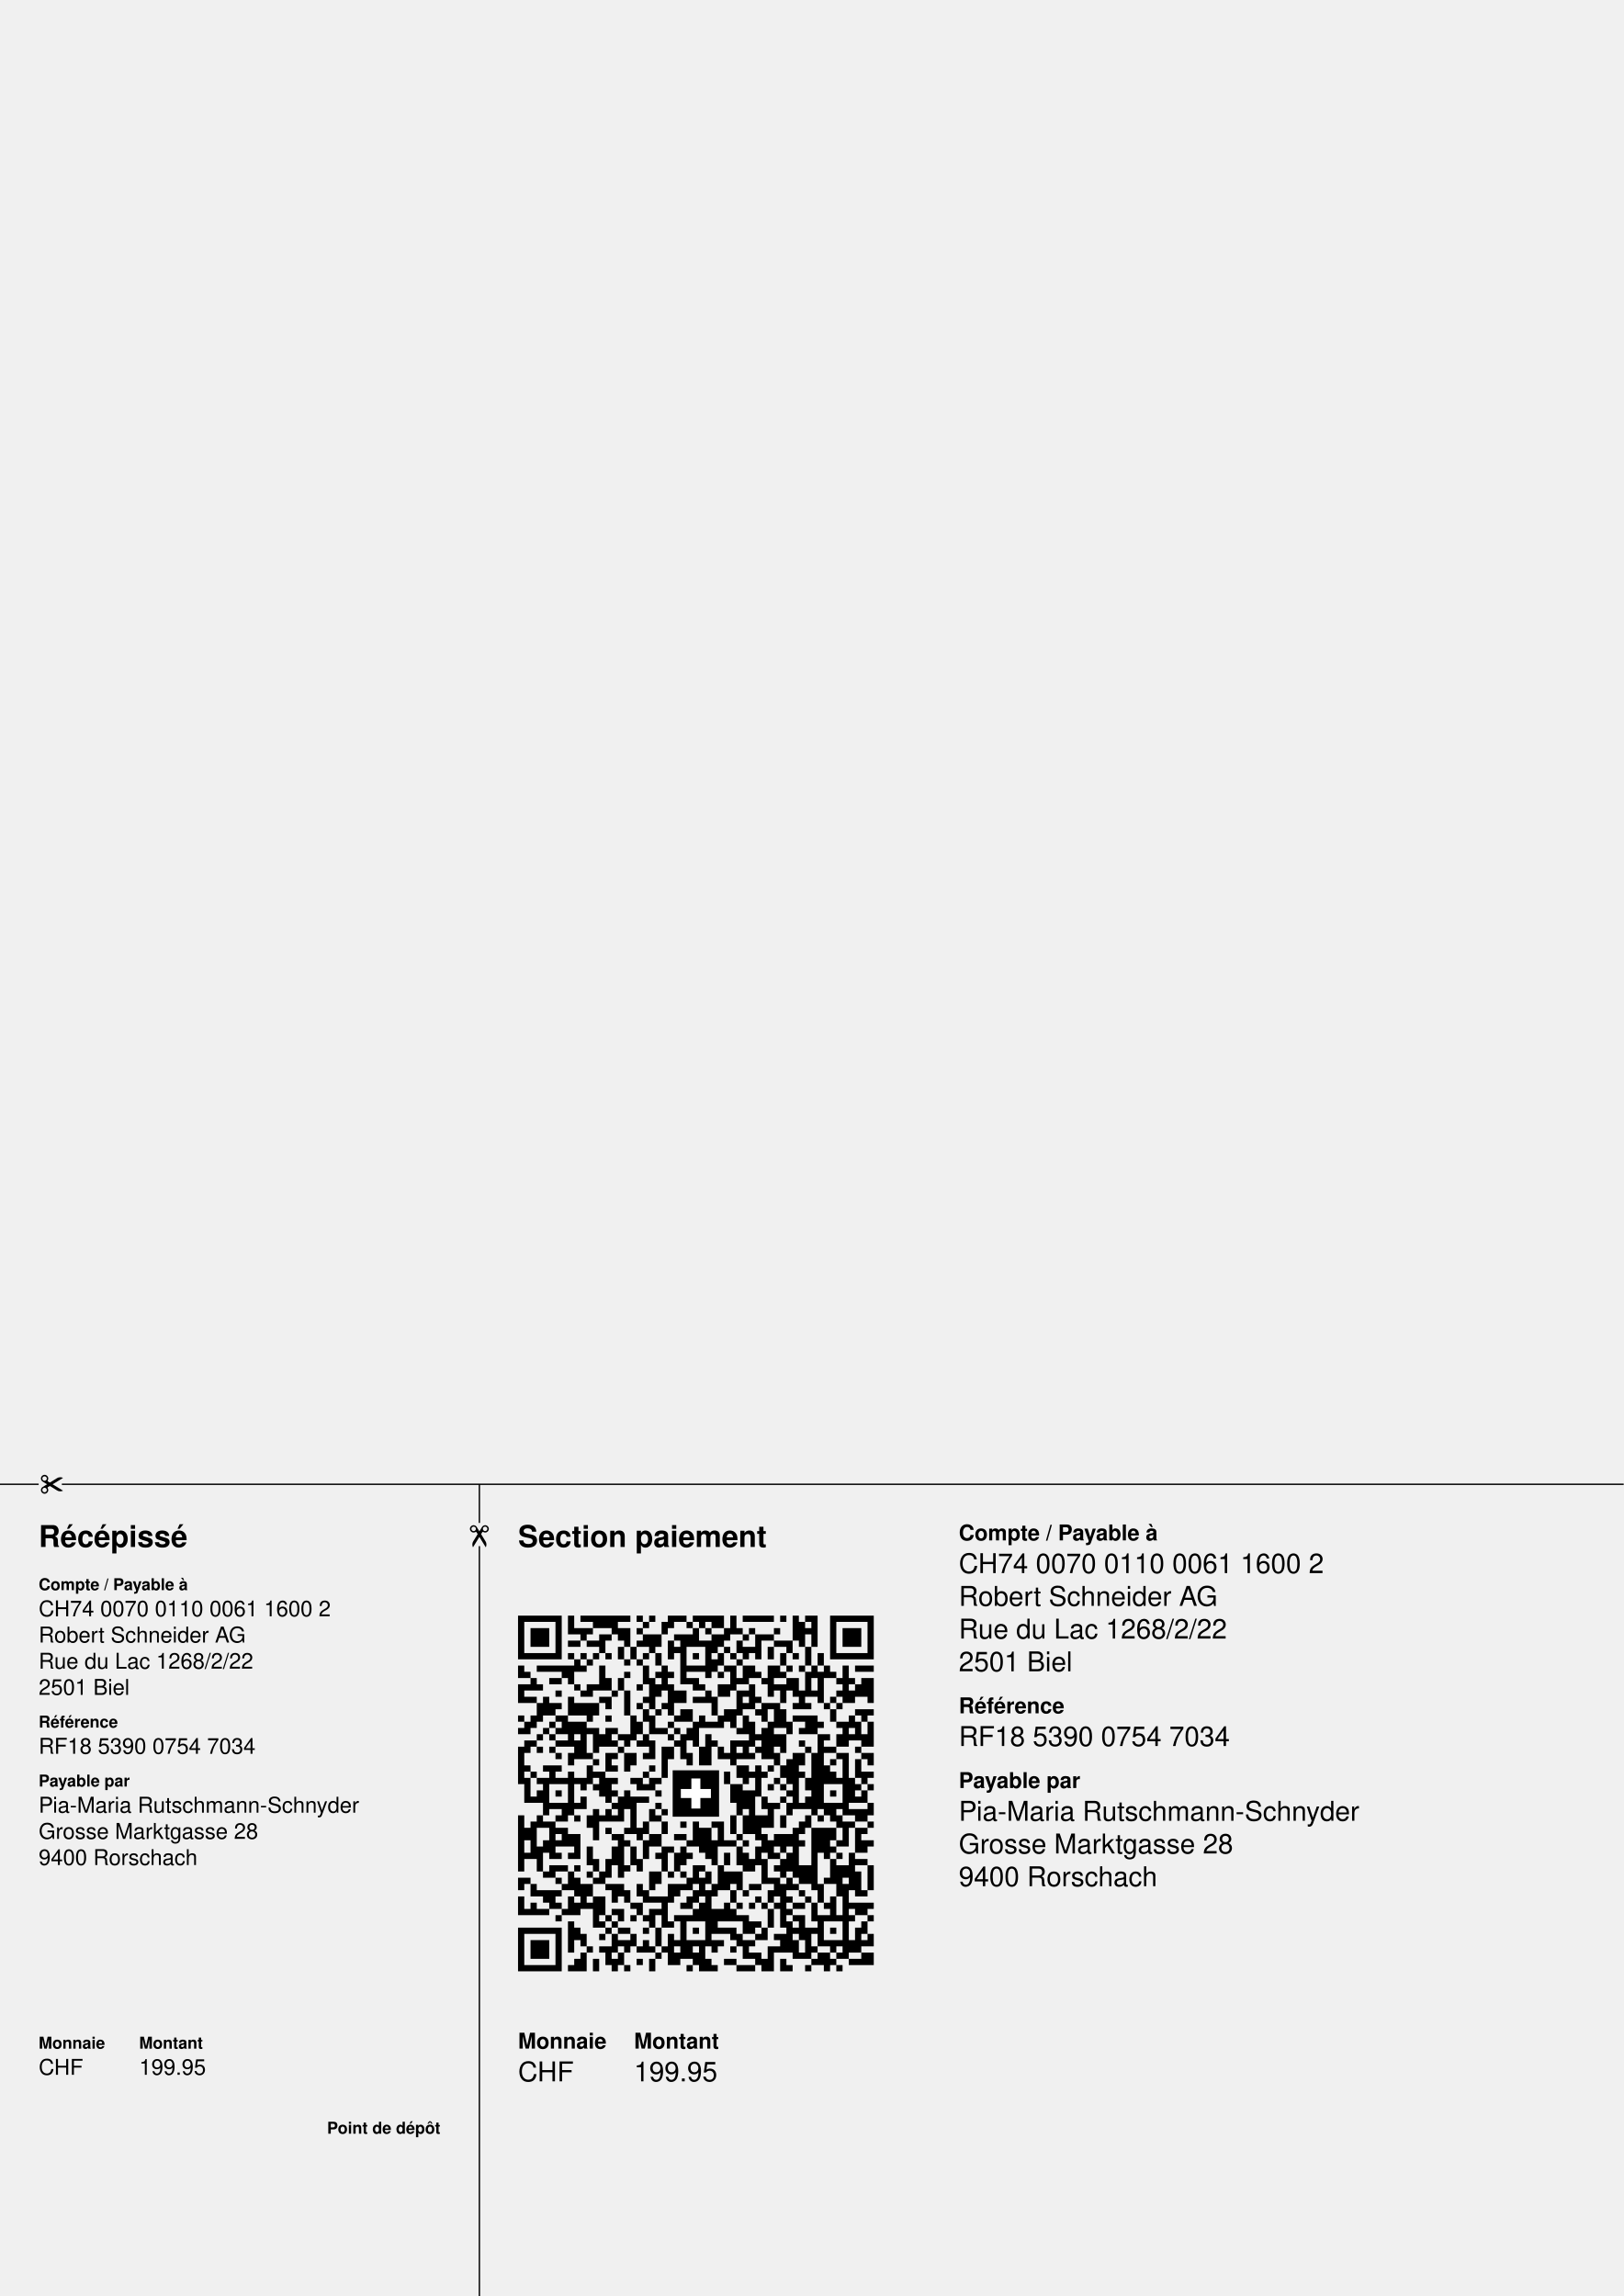
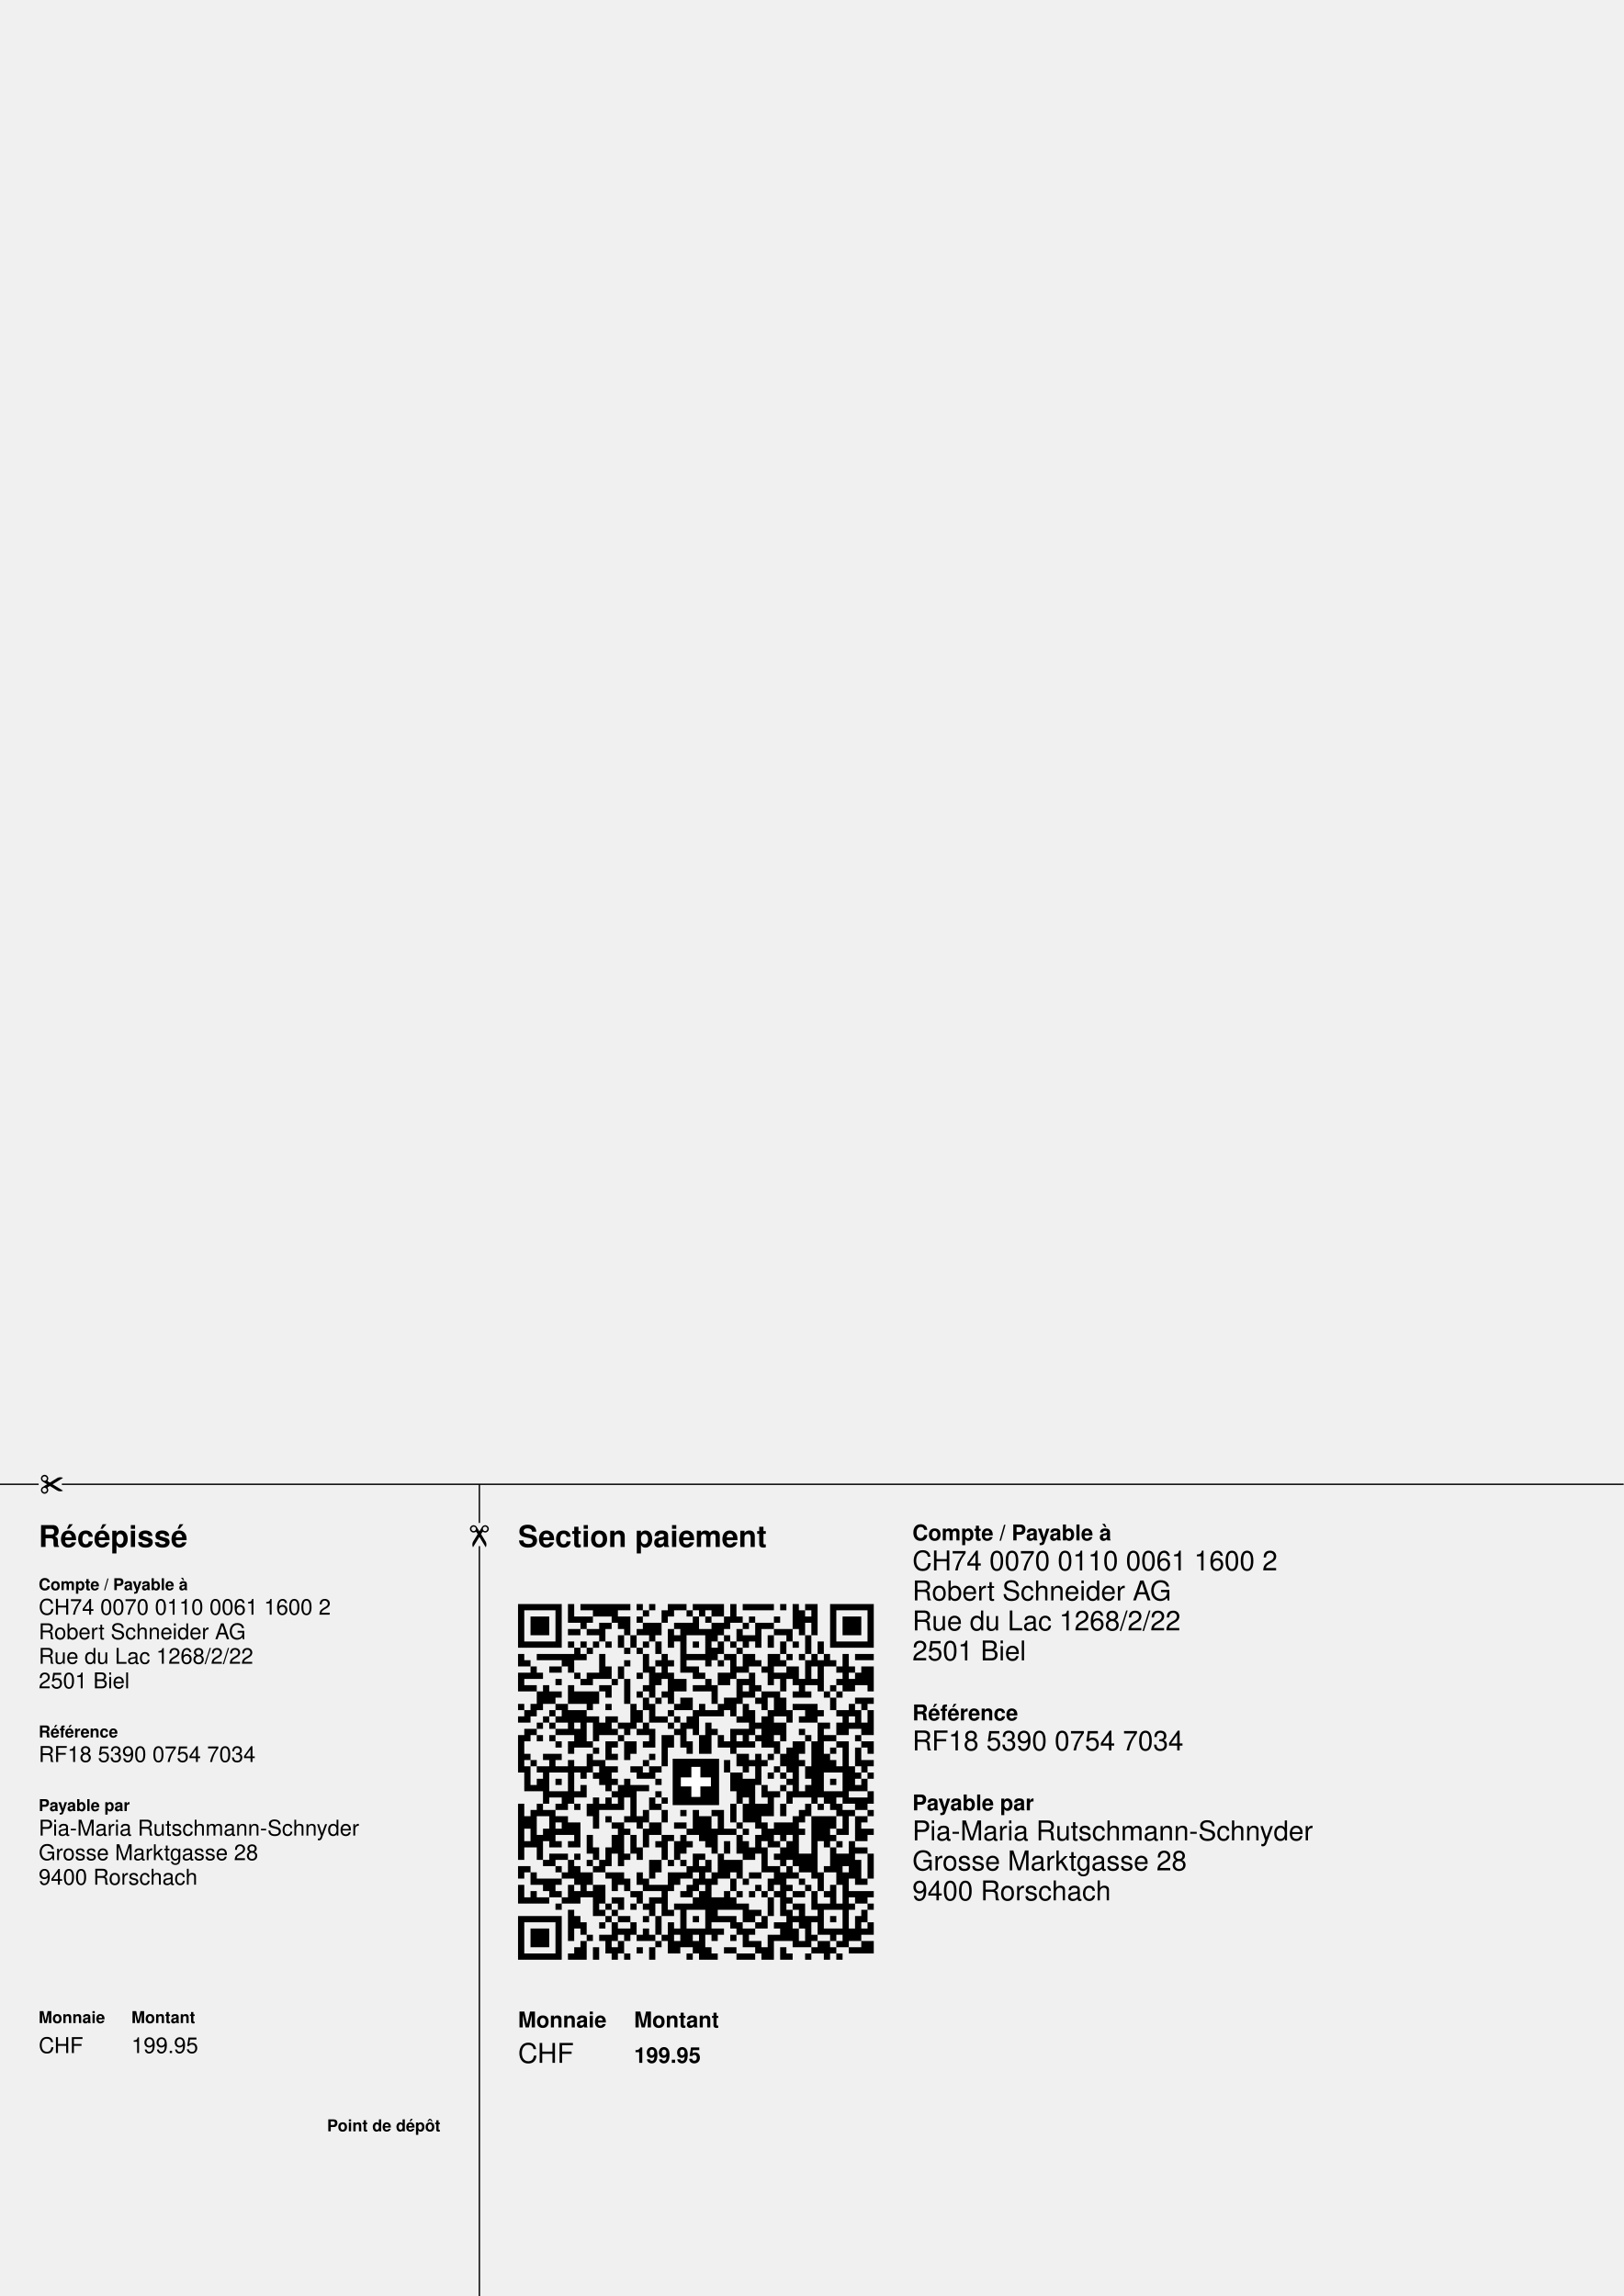
<svg xmlns="http://www.w3.org/2000/svg" width="210mm" height="297mm" version="1.1" viewBox="0 0 595.276 841.89">
  <g font-family="Helvetica,Arial,&quot;Liberation Sans&quot;" transform="translate(0 841.89)">
-     <g transform="translate(189.921 -119.055) scale(2.288)">
+     <g transform="translate(189.921 0)">
+       <text x="0" y="-274.665" font-size="11" font-weight="bold">Section paiement</text>
+     </g>
+     <g transform="translate(189.921 -123.307) scale(2.288)">
      <path d="M0,-57h7v1h-7zm8,0h1v3h-1zm2,0h8v1h-8zm9,0h1v1h-1zm2,0h1v1h-1zm3,0h3v1h-3z m4,0h5v1h-5zm6,0h1v3h-1zm2,0h5v1h-5zm6,0h1v1h-1zm2,0h1v4h-1zm2,0h2v1h-2z m4,0h7v1h-7zm-50,1h1v6h-1zm6,0h1v6h-1zm6,0h4v1h-4zm8,0h1v1h-1zm3,0h2v1h-2z m4,0h1v1h-1zm2,0h1v1h-1zm2,0h2v1h-2zm14,0h1v4h-1zm2,0h1v4h-1zm3,0h1v6h-1z m6,0h1v6h-1zm-54,1h3v3h-3zm7,0h3v1h-3zm6,0h3v1h-3zm4,0h1v1h-1zm4,0h1v1h-1z m5,0h1v3h-1zm2,0h1v1h-1zm3,0h1v2h-1zm2,0h1v1h-1zm2,0h1v1h-1zm4,0h1v1h-1z m5,0h1v1h-1zm6,0h3v3h-3zm-42,1h1v1h-1zm3,0h1v3h-1zm1,0h1v1h-1zm2,0h2v1h-2z m4,0h3v2h-3zm5,0h3v1h-3zm6,0h2v2h-2zm5,0h1v1h-1zm2,0h1v4h-1zm1,0h2v1h-2z m-31,1h2v1h-2zm3,0h2v1h-2zm6,0h1v1h-1zm2,0h1v1h-1zm5,0h1v3h-1zm2,0h1v7h-1z m1,0h1v1h-1zm2,0h2v1h-2zm6,0h1v2h-1zm6,0h3v1h-3zm-25,1h1v2h-1zm2,0h1v2h-1z m3,0h1v1h-1zm4,0h1v1h-1zm5,0h1v5h-1zm1,0h1v1h-1zm2,0h1v1h-1zm3,0h2v1h-2z m4,0h1v2h-1zm3,0h1v1h-1zm3,0h1v3h-1zm-45,1h5v1h-5zm7,0h1v1h-1zm2,0h1v1h-1z m2,0h1v1h-1zm2,0h1v1h-1zm6,0h1v1h-1zm2,0h1v2h-1zm6,0h1v1h-1zm4,0h1v2h-1z m2,0h1v1h-1zm2,0h1v1h-1zm6,0h1v2h-1zm2,0h1v1h-1zm4,0h1v2h-1zm3,0h5v1h-5z m-42,1h1v2h-1zm2,0h1v1h-1zm6,0h1v1h-1zm2,0h1v1h-1zm12,0h1v2h-1zm4,0h1v1h-1z m-35,1h1v2h-1zm3,0h6v1h-6zm7,0h1v1h-1zm3,0h1v4h-1zm7,0h1v3h-1zm3,0h1v4h-1z m4,0h3v1h-3zm6,0h2v1h-2zm3,0h2v2h-2zm4,0h1v5h-1zm1,0h1v2h-1zm2,0h1v1h-1z m2,0h1v1h-1zm2,0h1v2h-1zm2,0h1v2h-1zm3,0h1v6h-1zm2,0h3v1h-3zm-53,1h1v1h-1z m6,0h2v1h-2zm10,0h1v1h-1zm5,0h1v1h-1zm2,0h1v1h-1zm8,0h1v1h-1zm2,0h1v3h-1z m4,0h1v1h-1zm4,0h1v1h-1zm4,0h1v4h-1zm2,0h1v5h-1zm2,0h1v1h-1zm-48,1h1v2h-1z m3,0h2v1h-2zm3,0h1v1h-1zm6,0h1v2h-1zm2,0h1v2h-1zm5,0h1v5h-1zm6,0h2v1h-2z m8,0h2v1h-2zm4,0h1v1h-1zm4,0h2v2h-2zm8,0h1v1h-1zm2,0h1v1h-1zm2,0h2v3h-2z m-55,1h1v3h-1zm1,0h1v1h-1zm2,0h1v1h-1zm6,0h1v1h-1zm2,0h2v1h-2zm8,0h1v1h-1z m3,0h1v2h-1zm2,0h1v5h-1zm4,0h2v1h-2zm4,0h2v2h-2zm5,0h1v4h-1zm4,0h2v1h-2z m13,0h1v2h-1zm-48,1h1v1h-1zm4,0h2v1h-2zm5,0h1v1h-1zm2,0h1v4h-1zm8,0h2v2h-2z m5,0h1v2h-1zm5,0h1v4h-1zm1,0h1v1h-1zm6,0h1v2h-1zm2,0h2v1h-2zm3,0h1v1h-1z m4,0h1v1h-1zm2,0h1v2h-1zm-52,1h2v1h-2zm3,0h1v3h-1zm4,0h1v3h-1zm5,0h2v1h-2z m7,0h1v1h-1zm8,0h2v1h-2zm3,0h1v3h-1zm7,0h1v1h-1zm7,0h1v2h-1zm5,0h1v1h-1z m6,0h1v1h-1zm-53,1h1v3h-1zm2,0h2v1h-2zm4,0h4v2h-4zm5,0h1v1h-1zm5,0h1v1h-1z m4,0h1v1h-1zm13,0h1v1h-1zm3,0h3v1h-3zm5,0h1v1h-1zm2,0h1v1h-1zm3,0h1v1h-1z m2,0h1v1h-1zm-46,1h1v1h-1zm15,0h1v2h-1zm2,0h1v1h-1zm4,0h2v2h-2zm7,0h2v2h-2z m5,0h2v1h-2zm3,0h2v3h-2zm9,0h1v2h-1zm4,0h3v1h-3zm-54,1h1v1h-1zm2,0h1v2h-1z m4,0h2v1h-2zm5,0h1v1h-1zm3,0h1v1h-1zm4,0h1v4h-1zm3,0h1v3h-1zm4,0h1v1h-1z m4,0h1v2h-1zm3,0h1v2h-1zm4,0h1v3h-1zm3,0h1v1h-1zm5,0h4v1h-4zm9,0h1v2h-1z m2,0h1v1h-1zm-54,1h1v2h-1zm4,0h1v1h-1zm2,0h4v2h-4zm12,0h1v2h-1zm5,0h1v1h-1z m4,0h1v4h-1zm2,0h2v1h-2zm4,0h1v1h-1zm3,0h1v4h-1zm3,0h1v6h-1zm3,0h1v2h-1z m3,0h2v2h-2zm2,0h1v1h-1zm3,0h2v1h-2zm3,0h1v3h-1zm2,0h1v4h-1zm-56,1h1v1h-1z m4,0h1v1h-1zm2,0h1v1h-1zm5,0h2v1h-2zm3,0h1v3h-1zm1,0h1v1h-1zm7,0h2v1h-2z m3,0h1v1h-1zm2,0h1v2h-1zm8,0h1v1h-1zm4,0h1v5h-1zm6,0h1v1h-1zm7,0h1v3h-1z m-49,1h1v1h-1zm2,0h1v1h-1zm3,0h1v2h-1zm2,0h1v4h-1zm2,0h2v2h-2zm4,0h2v1h-2z m4,0h1v2h-1zm4,0h1v1h-1zm2,0h1v4h-1zm4,0h1v5h-1zm8,0h1v1h-1zm3,0h2v2h-2z m7,0h1v12h-1zm1,0h1v1h-1zm2,0h1v2h-1zm2,0h1v1h-1zm2,0h1v2h-1zm-54,1h2v1h-2z m5,0h2v1h-2zm3,0h1v3h-1zm6,0h1v1h-1zm2,0h1v1h-1zm2,0h1v1h-1zm2,0h1v3h-1z m4,0h1v1h-1zm6,0h1v1h-1zm3,0h1v4h-1zm1,0h2v1h-2zm10,0h1v1h-1zm-45,1h1v6h-1z m1,0h1v1h-1zm2,0h1v1h-1zm2,0h1v1h-1zm7,0h1v1h-1zm4,0h1v1h-1zm7,0h1v5h-1z m1,0h1v2h-1zm5,0h1v3h-1zm3,0h1v2h-1zm4,0h1v2h-1zm2,0h1v1h-1zm4,0h1v1h-1z m4,0h1v1h-1zm3,0h2v1h-2zm5,0h1v1h-1zm-48,1h1v1h-1zm2,0h1v2h-1zm3,0h1v1h-1z m3,0h1v3h-1zm1,0h1v1h-1zm2,0h2v2h-2zm3,0h1v1h-1zm7,0h1v2h-1zm6,0h1v1h-1z m2,0h1v1h-1zm2,0h1v1h-1zm4,0h1v2h-1zm3,0h1v9h-1zm1,0h1v2h-1zm2,0h1v10h-1z m4,0h2v1h-2zm4,0h2v1h-2zm-43,1h1v1h-1zm31,0h1v4h-1zm7,0h1v1h-1zm2,0h1v9h-1z m2,0h1v3h-1zm2,0h1v1h-1zm-55,1h1v1h-1zm3,0h3v1h-3zm7,0h1v3h-1zm4,0h1v1h-1z m2,0h1v1h-1zm4,0h1v1h-1zm14,0h2v2h-2zm3,0h1v5h-1zm2,0h1v1h-1zm2,0h1v2h-1z m7,0h1v3h-1zm-47,1h1v1h-1zm3,0h1v2h-1zm3,0h1v7h-1zm4,0h2v1h-2zm8,0h1v1h-1z m13,0h1v2h-1zm4,0h1v1h-1zm2,0h1v1h-1zm6,0h1v1h-1zm5,0h1v2h-1zm5,0h2v1h-2z m-54,1h1v4h-1zm2,0h2v1h-2zm3,0h2v1h-2zm3,0h2v1h-2zm4,0h2v3h-2zm2,0h1v1h-1z m3,0h2v1h-2zm3,0h2v1h-2zm15,0h1v1h-1zm5,0h1v1h-1zm5,0h1v2h-1zm5,0h1v1h-1z m2,0h1v4h-1zm2,0h1v1h-1zm-51,1h1v5h-1zm6,0h1v1h-1zm2,0h1v1h-1zm7,0h3v1h-3z m15,0h2v3h-2zm6,0h1v1h-1zm2,0h1v1h-1zm12,0h1v1h-1zm2,0h1v1h-1zm-53,1h1v2h-1z m3,0h1v1h-1zm9,0h1v1h-1zm2,0h1v3h-1zm5,0h1v1h-1zm14,0h2v3h-2zm7,0h1v1h-1z m7,0h1v1h-1zm5,0h1v2h-1zm-53,1h1v1h-1zm8,0h1v2h-1zm4,0h1v1h-1zm2,0h1v4h-1z m2,0h1v6h-1zm1,0h2v1h-2zm20,0h1v2h-1zm3,0h1v1h-1zm4,0h1v2h-1zm8,0h1v1h-1z m-49,1h3v1h-3zm4,0h1v1h-1zm6,0h1v1h-1zm7,0h1v1h-1zm13,0h1v2h-1zm5,0h1v4h-1z m1,0h1v1h-1zm2,0h1v2h-1zm2,0h1v1h-1zm4,0h2v2h-2zm2,0h1v1h-1zm5,0h1v2h-1z m-49,1h1v2h-1zm5,0h1v5h-1zm2,0h1v2h-1zm7,0h1v2h-1zm2,0h1v1h-1zm14,0h1v4h-1z m16,0h3v1h-3zm-53,1h1v9h-1zm3,0h1v2h-1zm3,0h1v1h-1zm3,0h1v1h-1zm2,0h1v2h-1z m2,0h1v1h-1zm2,0h1v1h-1zm7,0h1v1h-1zm12,0h1v3h-1zm2,0h1v3h-1zm2,0h2v2h-2z m4,0h1v2h-1zm4,0h1v2h-1zm2,0h1v1h-1zm2,0h2v1h-2zm4,0h2v1h-2zm-52,1h1v6h-1z m2,0h2v1h-2zm16,0h1v2h-1zm3,0h1v2h-1zm3,0h1v1h-1zm2,0h1v4h-1zm3,0h2v1h-2z m14,0h1v2h-1zm6,0h3v1h-3zm5,0h1v1h-1zm-55,1h1v2h-1zm4,0h1v5h-1zm1,0h2v1h-2z m8,0h1v1h-1zm3,0h1v1h-1zm2,0h1v2h-1zm10,0h2v4h-2zm3,0h1v3h-1zm6,0h1v2h-1z m6,0h1v8h-1zm3,0h3v4h-3zm3,0h1v2h-1zm2,0h1v3h-1zm2,0h1v4h-1zm1,0h1v1h-1z m-48,1h3v2h-3zm8,0h2v1h-2zm6,0h2v2h-2zm4,0h2v1h-2zm10,0h1v1h-1zm4,0h1v3h-1z m2,0h3v2h-3zm-37,1h1v2h-1zm2,0h1v1h-1zm10,0h1v6h-1zm1,0h1v1h-1zm3,0h1v3h-1z m7,0h1v1h-1zm4,0h1v4h-1zm2,0h2v1h-2zm3,0h1v1h-1zm4,0h1v3h-1zm5,0h1v1h-1z m6,0h1v1h-1zm4,0h2v1h-2zm-52,1h1v4h-1zm6,0h1v2h-1zm2,0h1v3h-1zm4,0h1v3h-1z m3,0h1v3h-1zm5,0h1v4h-1zm1,0h1v1h-1zm2,0h1v3h-1zm9,0h1v3h-1zm3,0h1v3h-1z m4,0h1v1h-1zm8,0h1v1h-1zm5,0h1v1h-1zm-54,1h1v1h-1zm5,0h1v1h-1zm2,0h1v1h-1z m14,0h1v1h-1zm3,0h1v3h-1zm2,0h1v1h-1zm3,0h1v1h-1zm3,0h1v2h-1zm3,0h1v3h-1z m5,0h1v1h-1zm2,0h1v3h-1zm4,0h1v6h-1zm2,0h1v1h-1zm2,0h1v1h-1zm2,0h1v6h-1z m-41,1h1v2h-1zm2,0h1v3h-1zm5,0h1v2h-1zm18,0h1v2h-1zm2,0h1v4h-1zm3,0h1v3h-1z m8,0h1v4h-1zm4,0h2v1h-2zm-49,1h3v1h-3zm4,0h1v1h-1zm8,0h1v1h-1zm11,0h1v3h-1z m1,0h1v1h-1zm3,0h1v4h-1zm9,0h1v1h-1zm4,0h2v3h-2zm6,0h1v5h-1zm1,0h1v2h-1z m4,0h1v4h-1zm-52,1h2v1h-2zm4,0h1v3h-1zm3,0h1v1h-1zm2,0h1v2h-1zm8,0h2v2h-2z m3,0h1v1h-1zm2,0h1v1h-1zm4,0h1v2h-1zm3,0h3v2h-3zm21,0h1v4h-1zm-54,1h2v1h-2z m6,0h1v1h-1zm3,0h1v3h-1zm3,0h1v1h-1zm15,0h1v2h-1zm2,0h1v3h-1zm11,0h2v1h-2z m3,0h1v2h-1zm6,0h1v1h-1zm-49,1h1v1h-1zm2,0h1v2h-1zm5,0h1v1h-1zm3,0h2v2h-2z m4,0h3v1h-3zm5,0h1v2h-1zm2,0h1v1h-1zm3,0h2v2h-2zm2,0h1v1h-1zm5,0h1v2h-1z m2,0h1v1h-1zm2,0h1v1h-1zm2,0h2v1h-2zm4,0h2v2h-2zm3,0h1v1h-1zm4,0h1v3h-1z m4,0h1v12h-1zm-49,1h4v1h-4zm12,0h3v1h-3zm5,0h1v2h-1zm8,0h1v2h-1zm2,0h1v9h-1z m4,0h1v2h-1zm2,0h1v1h-1zm4,0h1v2h-1zm5,0h1v1h-1zm10,0h1v1h-1zm-55,1h1v3h-1z m4,0h2v1h-2zm4,0h1v3h-1zm2,0h1v2h-1zm2,0h2v3h-2zm3,0h1v1h-1zm2,0h1v1h-1z m4,0h4v1h-4zm6,0h1v2h-1zm11,0h1v1h-1zm4,0h1v5h-1zm1,0h1v1h-1zm3,0h1v1h-1z m4,0h1v4h-1zm-48,1h1v2h-1zm3,0h2v1h-2zm4,0h1v2h-1zm2,0h1v1h-1zm7,0h2v1h-2z m5,0h1v4h-1zm3,0h1v1h-1zm3,0h1v3h-1zm4,0h1v3h-1zm2,0h1v1h-1zm2,0h1v1h-1z m2,0h1v1h-1zm2,0h1v1h-1zm3,0h2v1h-2zm3,0h1v3h-1zm2,0h1v1h-1zm4,0h4v1h-4z m-52,1h1v1h-1zm2,0h2v1h-2zm4,0h1v1h-1zm8,0h2v1h-2zm4,0h1v1h-1zm2,0h1v3h-1z m1,0h1v1h-1zm6,0h1v2h-1zm3,0h2v2h-2zm3,0h1v2h-1zm6,0h1v3h-1zm3,0h1v1h-1z m11,0h2v1h-2zm-48,1h1v1h-1zm6,0h1v2h-1zm2,0h1v1h-1zm2,0h1v1h-1zm2,0h1v1h-1z m2,0h1v1h-1zm5,0h3v1h-3zm10,0h2v1h-2zm9,0h2v1h-2zm4,0h1v5h-1zm1,0h1v1h-1z m2,0h1v1h-1zm2,0h1v1h-1zm3,0h1v1h-1zm-48,1h1v5h-1zm5,0h1v1h-1zm2,0h1v1h-1z m9,0h1v1h-1zm2,0h1v6h-1zm5,0h1v2h-1zm5,0h2v2h-2zm2,0h1v1h-1zm5,0h1v5h-1z m2,0h1v3h-1zm10,0h1v2h-1zm-55,1h7v1h-7zm9,0h1v2h-1zm5,0h1v1h-1zm2,0h2v1h-2z m4,0h1v1h-1zm2,0h1v3h-1zm6,0h1v1h-1zm4,0h3v1h-3zm7,0h1v2h-1zm5,0h1v1h-1z m2,0h1v5h-1zm1,0h1v1h-1zm3,0h1v1h-1zm4,0h1v4h-1zm-54,1h1v6h-1zm6,0h1v6h-1z m4,0h1v2h-1zm3,0h1v1h-1zm2,0h1v3h-1zm3,0h1v2h-1zm6,0h1v5h-1zm10,0h2v1h-2z m4,0h1v1h-1zm3,0h2v1h-2zm15,0h1v2h-1zm-54,1h3v3h-3zm14,0h2v1h-2zm4,0h1v2h-1z m5,0h1v1h-1zm2,0h3v1h-3zm4,0h2v1h-2zm4,0h3v1h-3zm7,0h1v2h-1zm2,0h1v3h-1z m5,0h3v1h-3zm4,0h1v2h-1zm2,0h1v1h-1zm-44,1h1v1h-1zm2,0h2v1h-2zm4,0h1v1h-1z m2,0h1v1h-1zm2,0h1v1h-1zm2,0h1v1h-1zm4,0h1v2h-1zm2,0h1v4h-1zm2,0h1v1h-1z m3,0h1v1h-1zm2,0h1v2h-1zm4,0h1v4h-1zm1,0h1v1h-1zm6,0h1v1h-1zm3,0h1v1h-1z m-40,1h1v3h-1zm4,0h1v2h-1zm2,0h1v2h-1zm6,0h1v1h-1zm3,0h1v2h-1zm3,0h1v2h-1z m9,0h2v1h-2zm8,0h1v1h-1zm3,0h2v2h-2zm3,0h1v1h-1zm4,0h2v2h-2zm-46,1h1v2h-1z m3,0h1v2h-1zm3,0h1v2h-1zm4,0h1v1h-1zm2,0h1v2h-1zm9,0h1v2h-1zm3,0h2v1h-2z m5,0h2v1h-2zm4,0h1v2h-1zm5,0h1v1h-1zm3,0h1v1h-1zm3,0h2v1h-2zm-52,1h5v1h-5z m7,0h1v1h-1zm9,0h1v1h-1zm10,0h1v1h-1zm4,0h1v1h-1zm4,0h3v1h-3zm4,0h1v1h-1z m4,0h1v1h-1zm3,0h1v1h-1zm3,0h1v1h-1zm2,0h1v1h-1z" fill="#000000" />
    </g>
-     <g transform="translate(189.921 -119.055)">
+     <g transform="translate(189.921 -123.307)">
      <path d="M56.693,-73.701h17.008v17.008h-17.008z" fill="#000000" />
      <path d="M63.543,-70.709h3.307v11.024h-3.307zm-3.858,3.858h11.024v3.307h-11.024z" fill="#FFFFFF" />
    </g>
    <g transform="translate(189.921 0)">
-       <text x="0" y="-274.665" font-size="11" font-weight="bold">Section paiement</text>
-       <text x="0" y="-90.709" font-size="8" font-weight="bold">Monnaie</text>
-       <text x="0" y="-78.709" font-size="10">CHF</text>
+       <text x="0" y="-98.482" font-size="8" font-weight="bold">Monnaie</text>
+       <text x="0" y="-85.482" font-size="10">CHF</text>
+       <text x="42.52" y="-98.482" font-size="8" font-weight="bold">Montant</text>
+       <text x="42.52" y="-85.482" font-size="8" font-weight="bold">199.95</text>
    </g>
-     <g transform="translate(232.441 0)">
-       <text x="0" y="-90.709" font-size="8" font-weight="bold">Montant</text>
-       <text x="0" y="-78.709" font-size="10">199.95</text>
-     </g>
-     <g transform="translate(351.496 0)">
+     <g transform="translate(334.488 0)">
      <text x="0" y="-277.065" font-size="8" font-weight="bold">Compte / Payable à</text>
-       <text x="0" y="-265.065" font-size="10">CH74 0070 0110 0061 1600 2</text>
-       <text x="0" y="-253.065" font-size="10">Robert Schneider AG</text>
-       <text x="0" y="-241.065" font-size="10">Rue du Lac 1268/2/22</text>
-       <text x="0" y="-229.065" font-size="10">2501 Biel</text>
-       <text x="0" y="-213.665" font-size="8" font-weight="bold">Référence</text>
-       <text x="0" y="-201.665" font-size="10">RF18 5390 0754 7034</text>
-       <text x="0" y="-186.265" font-size="8" font-weight="bold">Payable par</text>
-       <text x="0" y="-174.265" font-size="10">Pia-Maria Rutschmann-Schnyder</text>
-       <text x="0" y="-162.265" font-size="10">Grosse Marktgasse 28</text>
-       <text x="0" y="-150.265" font-size="10">9400 Rorschach</text>
+       <text x="0" y="-266.065" font-size="10">CH74 0070 0110 0061 1600 2</text>
+       <text x="0" y="-255.065" font-size="10">Robert Schneider AG</text>
+       <text x="0" y="-244.065" font-size="10">Rue du Lac 1268/2/22</text>
+       <text x="0" y="-233.065" font-size="10">2501 Biel</text>
+       <text x="0" y="-211.065" font-size="8" font-weight="bold">Référence</text>
+       <text x="0" y="-200.065" font-size="10">RF18 5390 0754 7034</text>
+       <text x="0" y="-178.065" font-size="8" font-weight="bold">Payable par</text>
+       <text x="0" y="-167.065" font-size="10">Pia-Maria Rutschmann-Schnyder</text>
+       <text x="0" y="-156.065" font-size="10">Grosse Marktgasse 28</text>
+       <text x="0" y="-145.065" font-size="10">9400 Rorschach</text>
    </g>
    <g transform="translate(14.173 0)">
      <text x="0" y="-274.665" font-size="11" font-weight="bold">Récépissé</text>
      <text x="0" y="-258.822" font-size="6" font-weight="bold">Compte / Payable à</text>
-       <text x="0" y="-249.222" font-size="8">CH74 0070 0110 0061 1600 2</text>
-       <text x="0" y="-239.622" font-size="8">Robert Schneider AG</text>
-       <text x="0" y="-230.022" font-size="8">Rue du Lac 1268/2/22</text>
-       <text x="0" y="-220.422" font-size="8">2501 Biel</text>
-       <text x="0" y="-208.422" font-size="6" font-weight="bold">Référence</text>
-       <text x="0" y="-198.822" font-size="8">RF18 5390 0754 7034</text>
-       <text x="0" y="-186.822" font-size="6" font-weight="bold">Payable par</text>
-       <text x="0" y="-177.222" font-size="8">Pia-Maria Rutschmann-Schnyder</text>
-       <text x="0" y="-167.622" font-size="8">Grosse Marktgasse 28</text>
-       <text x="0" y="-158.022" font-size="8">9400 Rorschach</text>
-       <text x="0" y="-90.709" font-size="6" font-weight="bold">Monnaie</text>
-       <text x="0" y="-81.109" font-size="8">CHF</text>
+       <text x="0" y="-249.822" font-size="8">CH74 0070 0110 0061 1600 2</text>
+       <text x="0" y="-240.822" font-size="8">Robert Schneider AG</text>
+       <text x="0" y="-231.822" font-size="8">Rue du Lac 1268/2/22</text>
+       <text x="0" y="-222.822" font-size="8">2501 Biel</text>
+       <text x="0" y="-204.822" font-size="6" font-weight="bold">Référence</text>
+       <text x="0" y="-195.822" font-size="8">RF18 5390 0754 7034</text>
+       <text x="0" y="-177.822" font-size="6" font-weight="bold">Payable par</text>
+       <text x="0" y="-168.822" font-size="8">Pia-Maria Rutschmann-Schnyder</text>
+       <text x="0" y="-159.822" font-size="8">Grosse Marktgasse 28</text>
+       <text x="0" y="-150.822" font-size="8">9400 Rorschach</text>
+       <text x="0" y="-100.082" font-size="6" font-weight="bold">Monnaie</text>
+       <text x="0" y="-89.082" font-size="8">CHF</text>
+       <text x="34.016" y="-100.082" font-size="6" font-weight="bold">Montant</text>
+       <text x="34.016" y="-89.082" font-size="8">199.95</text>
+       <text x="105.732" y="-60.397" font-size="6" font-weight="bold">Point de dépôt</text>
    </g>
-     <g transform="translate(51.024 0)">
-       <text x="0" y="-90.709" font-size="6" font-weight="bold">Montant</text>
-       <text x="0" y="-81.109" font-size="8">199.95</text>
-     </g>
-     <text x="119.905" y="-59.528" font-size="6" font-weight="bold">Point de dépôt</text>
    <path d="M175.748,0l0,-274.961m0,-8.504l0,-14.173m-175.748,0l14.173,0m8.504,0l572.598,0" stroke="#000000" stroke-width="0.5" fill="none" />
    <g transform="translate(172.687 -274.535) scale(0.006)">
      <path d="M131.754,-359.388c-33.041,54.539,-52.384,110.154,-52.384,192.144c0,62.702,15.27,120.654,41.122,167.596l567.598,-926.232c10.25,-16.724,34.279,-23.091,63.969,-5.805c33.06,19.242,71.495,30.268,112.507,30.268 c123.676,0,223.937,-100.261,223.937,-223.937c0,-123.676,-100.261,-223.937,-223.937,-223.937c-76.348,0,-143.773,38.208,-184.195,96.548l-548.617,893.353zm728.561,-904.861c75.929,0,137.48,61.551,137.48,137.48 c0,75.929,-61.551,137.48,-137.48,137.48c-75.929,0,-137.48,-61.551,-137.48,-137.48c0,-75.929,61.551,-137.48,137.48,-137.48z" fill="#000000" />
    </g>
    <g transform="translate(178.809 -274.535) scale(-0.006 0.006)">
      <path d="M131.754,-359.388c-33.041,54.539,-52.384,110.154,-52.384,192.144c0,62.702,15.27,120.654,41.122,167.596l567.598,-926.232c10.25,-16.724,34.279,-23.091,63.969,-5.805c33.06,19.242,71.495,30.268,112.507,30.268 c123.676,0,223.937,-100.261,223.937,-223.937c0,-123.676,-100.261,-223.937,-223.937,-223.937c-76.348,0,-143.773,38.208,-184.195,96.548l-548.617,893.353zm728.561,-904.861c75.929,0,137.48,61.551,137.48,137.48 c0,75.929,-61.551,137.48,-137.48,137.48c-75.929,0,-137.48,-61.551,-137.48,-137.48c0,-75.929,61.551,-137.48,137.48,-137.48z" fill="#000000" />
    </g>
    <g transform="translate(23.102 -294.576) rotate(-90) scale(0.006)">
      <path d="M131.754,-359.388c-33.041,54.539,-52.384,110.154,-52.384,192.144c0,62.702,15.27,120.654,41.122,167.596l567.598,-926.232c10.25,-16.724,34.279,-23.091,63.969,-5.805c33.06,19.242,71.495,30.268,112.507,30.268 c123.676,0,223.937,-100.261,223.937,-223.937c0,-123.676,-100.261,-223.937,-223.937,-223.937c-76.348,0,-143.773,38.208,-184.195,96.548l-548.617,893.353zm728.561,-904.861c75.929,0,137.48,61.551,137.48,137.48 c0,75.929,-61.551,137.48,-137.48,137.48c-75.929,0,-137.48,-61.551,-137.48,-137.48c0,-75.929,61.551,-137.48,137.48,-137.48z" fill="#000000" />
    </g>
    <g transform="translate(23.102 -300.699) rotate(-90) scale(-0.006 0.006)">
      <path d="M131.754,-359.388c-33.041,54.539,-52.384,110.154,-52.384,192.144c0,62.702,15.27,120.654,41.122,167.596l567.598,-926.232c10.25,-16.724,34.279,-23.091,63.969,-5.805c33.06,19.242,71.495,30.268,112.507,30.268 c123.676,0,223.937,-100.261,223.937,-223.937c0,-123.676,-100.261,-223.937,-223.937,-223.937c-76.348,0,-143.773,38.208,-184.195,96.548l-548.617,893.353zm728.561,-904.861c75.929,0,137.48,61.551,137.48,137.48 c0,75.929,-61.551,137.48,-137.48,137.48c-75.929,0,-137.48,-61.551,-137.48,-137.48c0,-75.929,61.551,-137.48,137.48,-137.48z" fill="#000000" />
    </g>
  </g>
</svg>
